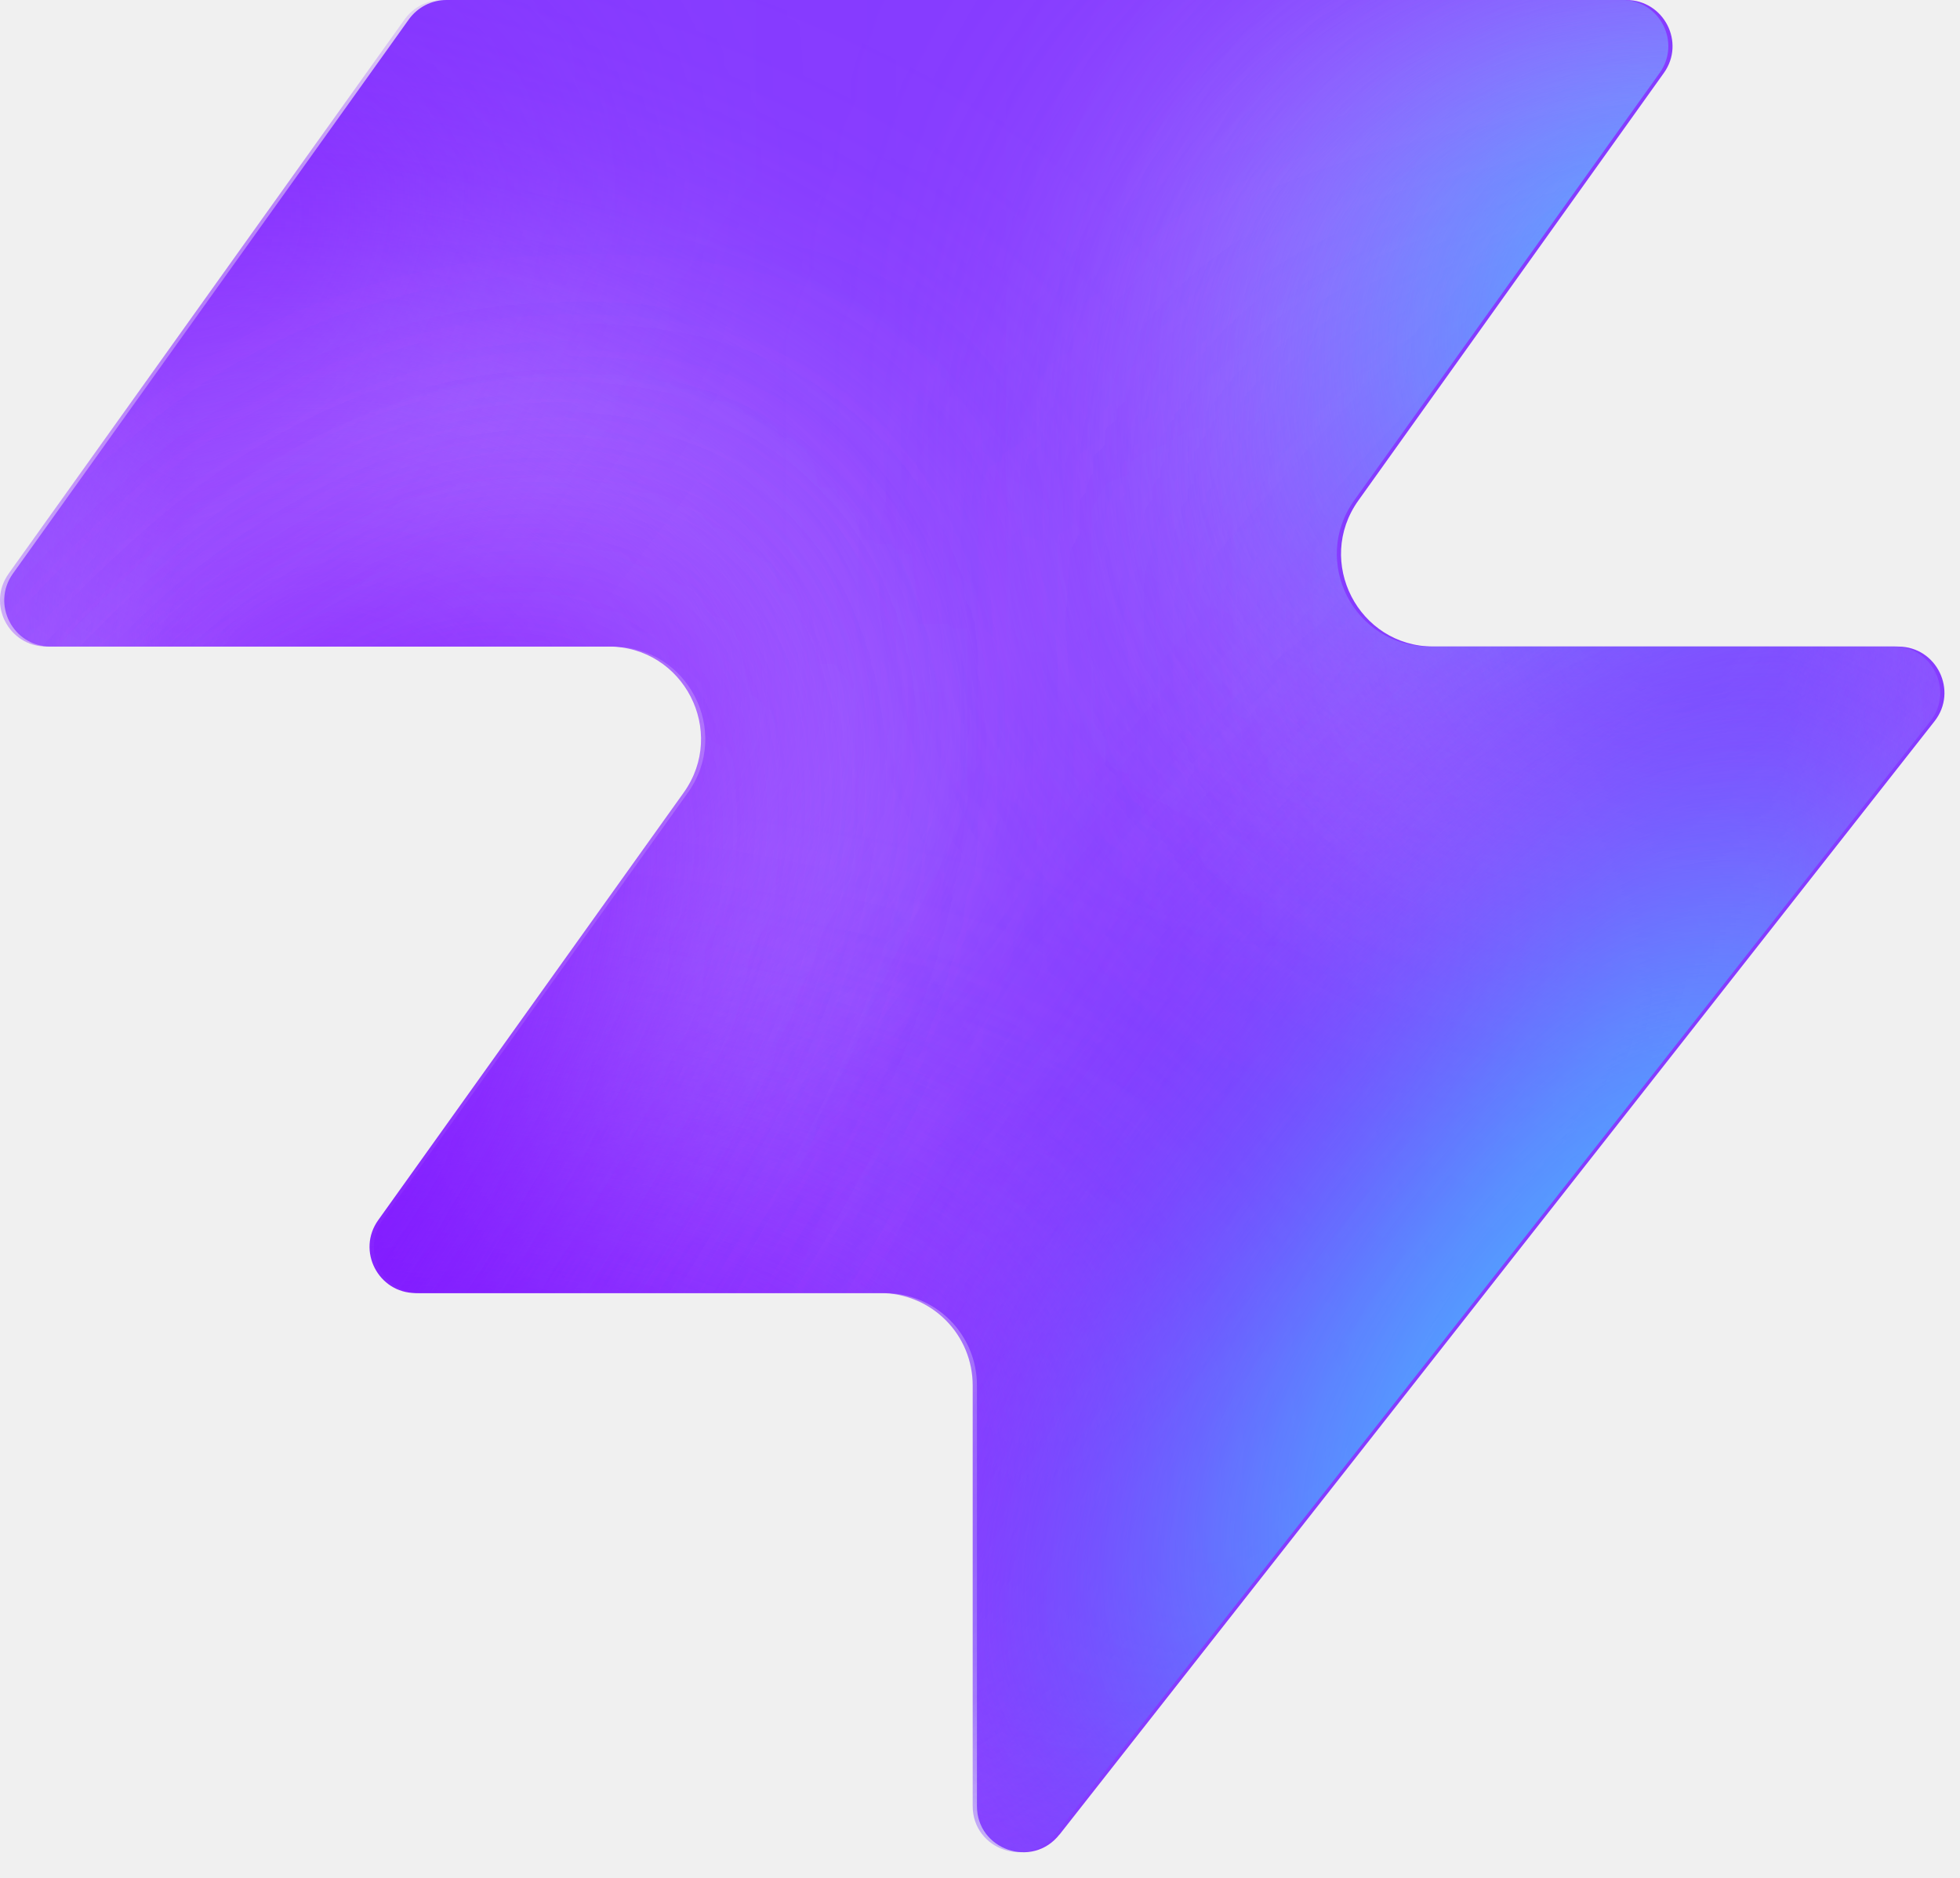
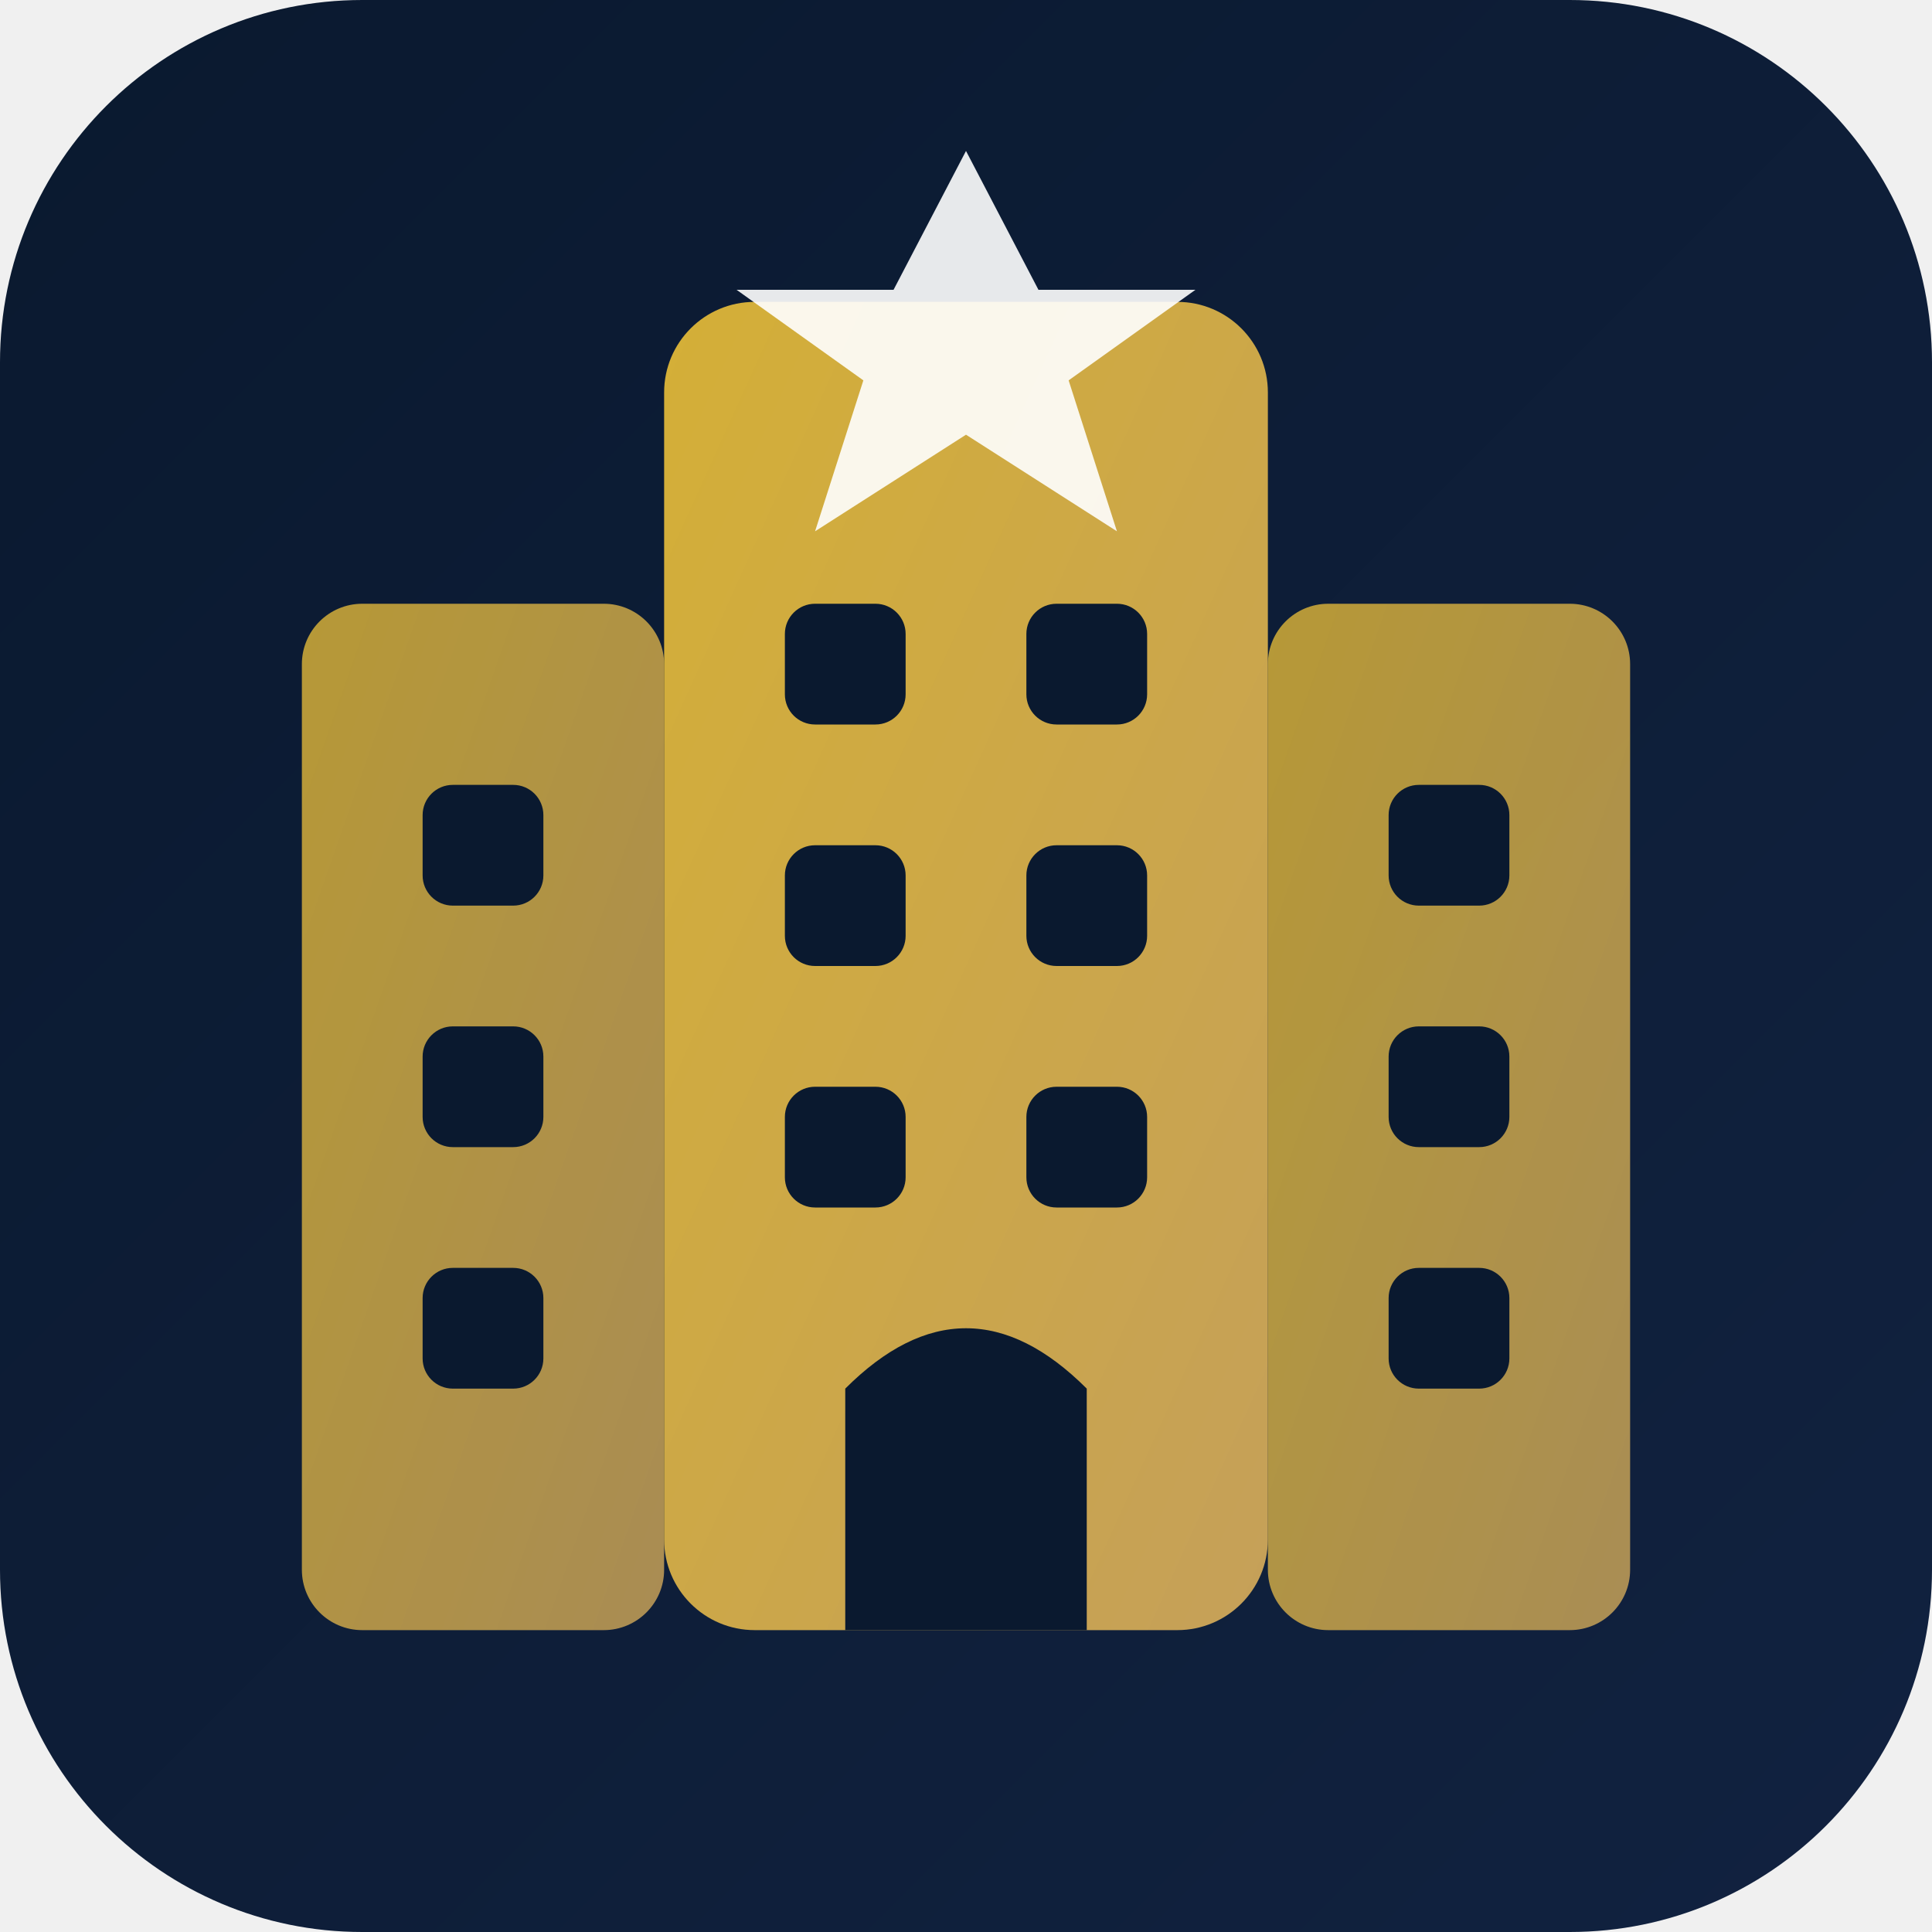
- <svg xmlns="http://www.w3.org/2000/svg" width="48" height="46" fill="none" viewBox="0 0 48 46">
-   <path fill="#863bff" d="M25.946 44.938c-.664.845-2.021.375-2.021-.698V33.937a2.26 2.26 0 0 0-2.262-2.262H10.287c-.92 0-1.456-1.04-.92-1.788l7.48-10.471c1.07-1.497 0-3.578-1.842-3.578H1.237c-.92 0-1.456-1.04-.92-1.788L10.013.474c.214-.297.556-.474.92-.474h28.894c.92 0 1.456 1.04.92 1.788l-7.48 10.471c-1.07 1.498 0 3.579 1.842 3.579h11.377c.943 0 1.473 1.088.89 1.83L25.947 44.94z" style="fill:#863bff;fill:color(display-p3 .525 .23 1);fill-opacity:1" />
-   <mask id="a" width="48" height="46" x="0" y="0" maskUnits="userSpaceOnUse" style="mask-type:alpha">
-     <path fill="#000" d="M25.842 44.938c-.664.844-2.021.375-2.021-.698V33.937a2.26 2.26 0 0 0-2.262-2.262H10.183c-.92 0-1.456-1.04-.92-1.788l7.48-10.471c1.07-1.498 0-3.579-1.842-3.579H1.133c-.92 0-1.456-1.04-.92-1.787L9.91.473c.214-.297.556-.474.92-.474h28.894c.92 0 1.456 1.04.92 1.788l-7.48 10.471c-1.07 1.498 0 3.578 1.842 3.578h11.377c.943 0 1.473 1.088.89 1.832L25.843 44.94z" style="fill:#000;fill-opacity:1" />
-   </mask>
-   <g mask="url(#a)">
-     <g filter="url(#b)">
-       <ellipse cx="5.508" cy="14.704" fill="#ede6ff" rx="5.508" ry="14.704" style="fill:#ede6ff;fill:color(display-p3 .927 .903 1);fill-opacity:1" transform="matrix(.00324 1 1 -.00324 -4.47 31.516)" />
-     </g>
-     <g filter="url(#c)">
-       <ellipse cx="10.399" cy="29.851" fill="#ede6ff" rx="10.399" ry="29.851" style="fill:#ede6ff;fill:color(display-p3 .927 .903 1);fill-opacity:1" transform="matrix(.00324 1 1 -.00324 -39.328 7.883)" />
-     </g>
-     <g filter="url(#d)">
-       <ellipse cx="5.508" cy="30.487" fill="#7e14ff" rx="5.508" ry="30.487" style="fill:#7e14ff;fill:color(display-p3 .492 .077 1);fill-opacity:1" transform="rotate(89.814 -25.913 -14.639)scale(1 -1)" />
-     </g>
-     <g filter="url(#e)">
-       <ellipse cx="5.508" cy="30.599" fill="#7e14ff" rx="5.508" ry="30.599" style="fill:#7e14ff;fill:color(display-p3 .492 .077 1);fill-opacity:1" transform="rotate(89.814 -32.644 -3.334)scale(1 -1)" />
-     </g>
-     <g filter="url(#f)">
-       <ellipse cx="5.508" cy="30.599" fill="#7e14ff" rx="5.508" ry="30.599" style="fill:#7e14ff;fill:color(display-p3 .492 .077 1);fill-opacity:1" transform="matrix(.00324 1 1 -.00324 -34.34 30.47)" />
-     </g>
-     <g filter="url(#g)">
-       <ellipse cx="14.072" cy="22.078" fill="#ede6ff" rx="14.072" ry="22.078" style="fill:#ede6ff;fill:color(display-p3 .927 .903 1);fill-opacity:1" transform="rotate(93.35 24.506 48.493)scale(-1 1)" />
-     </g>
-     <g filter="url(#h)">
-       <ellipse cx="3.47" cy="21.501" fill="#7e14ff" rx="3.47" ry="21.501" style="fill:#7e14ff;fill:color(display-p3 .492 .077 1);fill-opacity:1" transform="rotate(89.009 28.708 47.59)scale(-1 1)" />
-     </g>
-     <g filter="url(#i)">
-       <ellipse cx="3.47" cy="21.501" fill="#7e14ff" rx="3.47" ry="21.501" style="fill:#7e14ff;fill:color(display-p3 .492 .077 1);fill-opacity:1" transform="rotate(89.009 28.708 47.59)scale(-1 1)" />
-     </g>
-     <g filter="url(#j)">
-       <ellipse cx=".387" cy="8.972" fill="#7e14ff" rx="4.407" ry="29.108" style="fill:#7e14ff;fill:color(display-p3 .492 .077 1);fill-opacity:1" transform="rotate(39.51 .387 8.972)" />
-     </g>
-     <g filter="url(#k)">
-       <ellipse cx="47.523" cy="-6.092" fill="#7e14ff" rx="4.407" ry="29.108" style="fill:#7e14ff;fill:color(display-p3 .492 .077 1);fill-opacity:1" transform="rotate(37.892 47.523 -6.092)" />
-     </g>
-     <g filter="url(#l)">
-       <ellipse cx="41.412" cy="6.333" fill="#47bfff" rx="5.971" ry="9.665" style="fill:#47bfff;fill:color(display-p3 .28 .748 1);fill-opacity:1" transform="rotate(37.892 41.412 6.333)" />
-     </g>
-     <g filter="url(#m)">
-       <ellipse cx="-1.879" cy="38.332" fill="#7e14ff" rx="4.407" ry="29.108" style="fill:#7e14ff;fill:color(display-p3 .492 .077 1);fill-opacity:1" transform="rotate(37.892 -1.88 38.332)" />
-     </g>
-     <g filter="url(#n)">
-       <ellipse cx="-1.879" cy="38.332" fill="#7e14ff" rx="4.407" ry="29.108" style="fill:#7e14ff;fill:color(display-p3 .492 .077 1);fill-opacity:1" transform="rotate(37.892 -1.88 38.332)" />
-     </g>
-     <g filter="url(#o)">
-       <ellipse cx="35.651" cy="29.907" fill="#7e14ff" rx="4.407" ry="29.108" style="fill:#7e14ff;fill:color(display-p3 .492 .077 1);fill-opacity:1" transform="rotate(37.892 35.651 29.907)" />
-     </g>
-     <g filter="url(#p)">
-       <ellipse cx="38.418" cy="32.4" fill="#47bfff" rx="5.971" ry="15.297" style="fill:#47bfff;fill:color(display-p3 .28 .748 1);fill-opacity:1" transform="rotate(37.892 38.418 32.4)" />
-     </g>
-   </g>
+ <svg xmlns="http://www.w3.org/2000/svg" viewBox="0 0 32 32" width="32" height="32">
  <defs>
-     <filter id="b" width="60.045" height="41.654" x="-19.77" y="16.149" color-interpolation-filters="sRGB" filterUnits="userSpaceOnUse">
-       <feFlood flood-opacity="0" result="BackgroundImageFix" />
-       <feBlend in="SourceGraphic" in2="BackgroundImageFix" result="shape" />
-       <feGaussianBlur result="effect1_foregroundBlur_2002_17158" stdDeviation="7.659" />
-     </filter>
-     <filter id="c" width="90.34" height="51.437" x="-54.613" y="-7.533" color-interpolation-filters="sRGB" filterUnits="userSpaceOnUse">
-       <feFlood flood-opacity="0" result="BackgroundImageFix" />
-       <feBlend in="SourceGraphic" in2="BackgroundImageFix" result="shape" />
-       <feGaussianBlur result="effect1_foregroundBlur_2002_17158" stdDeviation="7.659" />
-     </filter>
-     <filter id="d" width="79.355" height="29.4" x="-49.64" y="2.03" color-interpolation-filters="sRGB" filterUnits="userSpaceOnUse">
-       <feFlood flood-opacity="0" result="BackgroundImageFix" />
-       <feBlend in="SourceGraphic" in2="BackgroundImageFix" result="shape" />
-       <feGaussianBlur result="effect1_foregroundBlur_2002_17158" stdDeviation="4.596" />
-     </filter>
-     <filter id="e" width="79.579" height="29.4" x="-45.045" y="20.029" color-interpolation-filters="sRGB" filterUnits="userSpaceOnUse">
-       <feFlood flood-opacity="0" result="BackgroundImageFix" />
-       <feBlend in="SourceGraphic" in2="BackgroundImageFix" result="shape" />
-       <feGaussianBlur result="effect1_foregroundBlur_2002_17158" stdDeviation="4.596" />
-     </filter>
-     <filter id="f" width="79.579" height="29.4" x="-43.513" y="21.178" color-interpolation-filters="sRGB" filterUnits="userSpaceOnUse">
-       <feFlood flood-opacity="0" result="BackgroundImageFix" />
-       <feBlend in="SourceGraphic" in2="BackgroundImageFix" result="shape" />
-       <feGaussianBlur result="effect1_foregroundBlur_2002_17158" stdDeviation="4.596" />
-     </filter>
-     <filter id="g" width="74.749" height="58.852" x="15.756" y="-17.901" color-interpolation-filters="sRGB" filterUnits="userSpaceOnUse">
-       <feFlood flood-opacity="0" result="BackgroundImageFix" />
-       <feBlend in="SourceGraphic" in2="BackgroundImageFix" result="shape" />
-       <feGaussianBlur result="effect1_foregroundBlur_2002_17158" stdDeviation="7.659" />
-     </filter>
-     <filter id="h" width="61.377" height="25.362" x="23.548" y="2.284" color-interpolation-filters="sRGB" filterUnits="userSpaceOnUse">
-       <feFlood flood-opacity="0" result="BackgroundImageFix" />
-       <feBlend in="SourceGraphic" in2="BackgroundImageFix" result="shape" />
-       <feGaussianBlur result="effect1_foregroundBlur_2002_17158" stdDeviation="4.596" />
-     </filter>
-     <filter id="i" width="61.377" height="25.362" x="23.548" y="2.284" color-interpolation-filters="sRGB" filterUnits="userSpaceOnUse">
-       <feFlood flood-opacity="0" result="BackgroundImageFix" />
-       <feBlend in="SourceGraphic" in2="BackgroundImageFix" result="shape" />
-       <feGaussianBlur result="effect1_foregroundBlur_2002_17158" stdDeviation="4.596" />
-     </filter>
-     <filter id="j" width="56.045" height="63.649" x="-27.636" y="-22.853" color-interpolation-filters="sRGB" filterUnits="userSpaceOnUse">
-       <feFlood flood-opacity="0" result="BackgroundImageFix" />
-       <feBlend in="SourceGraphic" in2="BackgroundImageFix" result="shape" />
-       <feGaussianBlur result="effect1_foregroundBlur_2002_17158" stdDeviation="4.596" />
-     </filter>
-     <filter id="k" width="54.814" height="64.646" x="20.116" y="-38.415" color-interpolation-filters="sRGB" filterUnits="userSpaceOnUse">
-       <feFlood flood-opacity="0" result="BackgroundImageFix" />
-       <feBlend in="SourceGraphic" in2="BackgroundImageFix" result="shape" />
-       <feGaussianBlur result="effect1_foregroundBlur_2002_17158" stdDeviation="4.596" />
-     </filter>
-     <filter id="l" width="33.541" height="35.313" x="24.641" y="-11.323" color-interpolation-filters="sRGB" filterUnits="userSpaceOnUse">
-       <feFlood flood-opacity="0" result="BackgroundImageFix" />
-       <feBlend in="SourceGraphic" in2="BackgroundImageFix" result="shape" />
-       <feGaussianBlur result="effect1_foregroundBlur_2002_17158" stdDeviation="4.596" />
-     </filter>
-     <filter id="m" width="54.814" height="64.646" x="-29.286" y="6.009" color-interpolation-filters="sRGB" filterUnits="userSpaceOnUse">
-       <feFlood flood-opacity="0" result="BackgroundImageFix" />
-       <feBlend in="SourceGraphic" in2="BackgroundImageFix" result="shape" />
-       <feGaussianBlur result="effect1_foregroundBlur_2002_17158" stdDeviation="4.596" />
-     </filter>
-     <filter id="n" width="54.814" height="64.646" x="-29.286" y="6.009" color-interpolation-filters="sRGB" filterUnits="userSpaceOnUse">
-       <feFlood flood-opacity="0" result="BackgroundImageFix" />
-       <feBlend in="SourceGraphic" in2="BackgroundImageFix" result="shape" />
-       <feGaussianBlur result="effect1_foregroundBlur_2002_17158" stdDeviation="4.596" />
-     </filter>
-     <filter id="o" width="54.814" height="64.646" x="8.244" y="-2.416" color-interpolation-filters="sRGB" filterUnits="userSpaceOnUse">
-       <feFlood flood-opacity="0" result="BackgroundImageFix" />
-       <feBlend in="SourceGraphic" in2="BackgroundImageFix" result="shape" />
-       <feGaussianBlur result="effect1_foregroundBlur_2002_17158" stdDeviation="4.596" />
-     </filter>
-     <filter id="p" width="39.409" height="43.623" x="18.713" y="10.588" color-interpolation-filters="sRGB" filterUnits="userSpaceOnUse">
-       <feFlood flood-opacity="0" result="BackgroundImageFix" />
-       <feBlend in="SourceGraphic" in2="BackgroundImageFix" result="shape" />
-       <feGaussianBlur result="effect1_foregroundBlur_2002_17158" stdDeviation="4.596" />
-     </filter>
+     <linearGradient id="hotelGrad" x1="0%" y1="0%" x2="100%" y2="100%">
+       <stop offset="0%" stop-color="#0A192F" />
+       <stop offset="100%" stop-color="#112240" />
+     </linearGradient>
+     <linearGradient id="goldGrad" x1="0%" y1="0%" x2="100%" y2="100%">
+       <stop offset="0%" stop-color="#D4AF37" />
+       <stop offset="100%" stop-color="#C5A059" />
+     </linearGradient>
  </defs>
+   <rect width="32" height="32" rx="6" fill="url(#hotelGrad)" />
+   <rect x="5" y="10" width="6" height="17" rx="1" fill="url(#goldGrad)" opacity="0.85" />
+   <rect x="11" y="5" width="10" height="22" rx="1.5" fill="url(#goldGrad)" />
+   <rect x="21" y="10" width="6" height="17" rx="1" fill="url(#goldGrad)" opacity="0.85" />
+   <polygon points="16,2.5 17.2,4.8 19.8,4.8 17.7,6.3 18.5,8.8 16,7.2 13.5,8.8 14.3,6.3 12.2,4.8 14.8,4.8" fill="#FFFFFF" opacity="0.9" />
+   <rect x="13" y="10" width="2" height="2" rx="0.5" fill="#0A192F" />
+   <rect x="17" y="10" width="2" height="2" rx="0.5" fill="#0A192F" />
+   <rect x="13" y="14" width="2" height="2" rx="0.5" fill="#0A192F" />
+   <rect x="17" y="14" width="2" height="2" rx="0.5" fill="#0A192F" />
+   <rect x="13" y="18" width="2" height="2" rx="0.5" fill="#0A192F" />
+   <rect x="17" y="18" width="2" height="2" rx="0.5" fill="#0A192F" />
+   <rect x="7" y="13" width="2" height="2" rx="0.5" fill="#0A192F" />
+   <rect x="7" y="17" width="2" height="2" rx="0.5" fill="#0A192F" />
+   <rect x="7" y="21" width="2" height="2" rx="0.5" fill="#0A192F" />
+   <rect x="23" y="13" width="2" height="2" rx="0.5" fill="#0A192F" />
+   <rect x="23" y="17" width="2" height="2" rx="0.5" fill="#0A192F" />
+   <rect x="23" y="21" width="2" height="2" rx="0.5" fill="#0A192F" />
+   <path d="M14 27 V23 Q16 21 18 23 V27 Z" fill="#0A192F" />
</svg>
